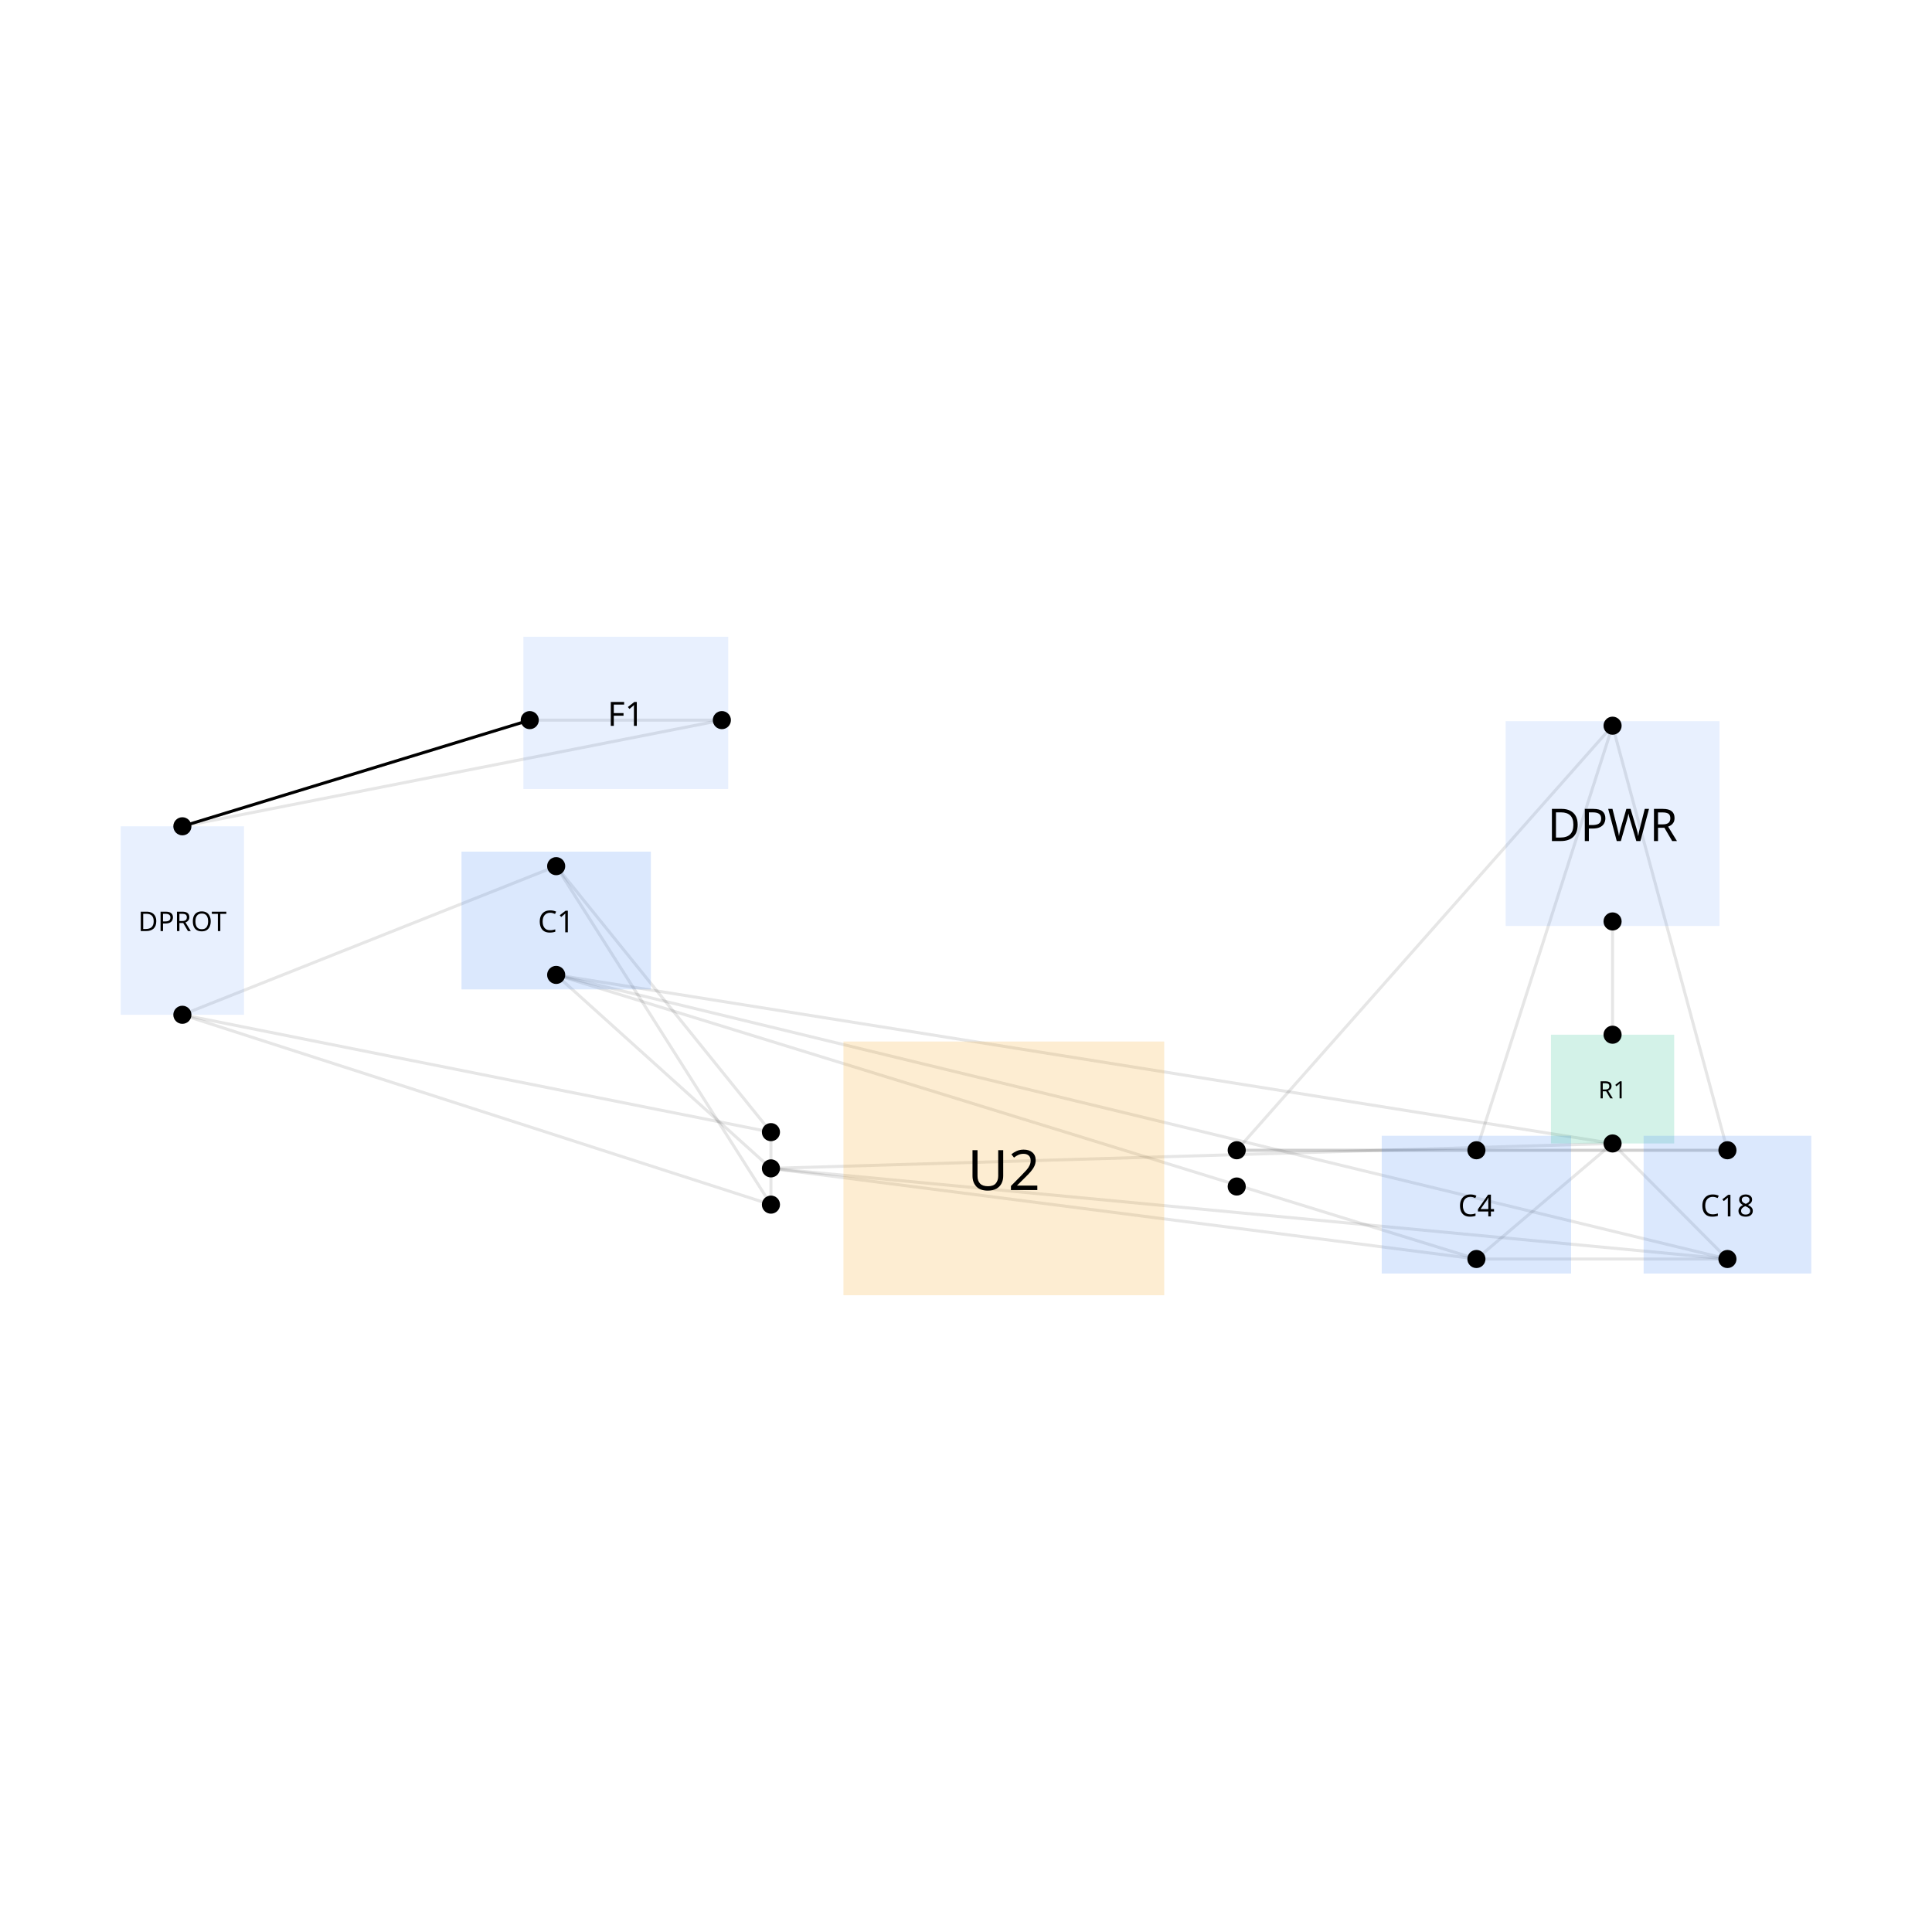
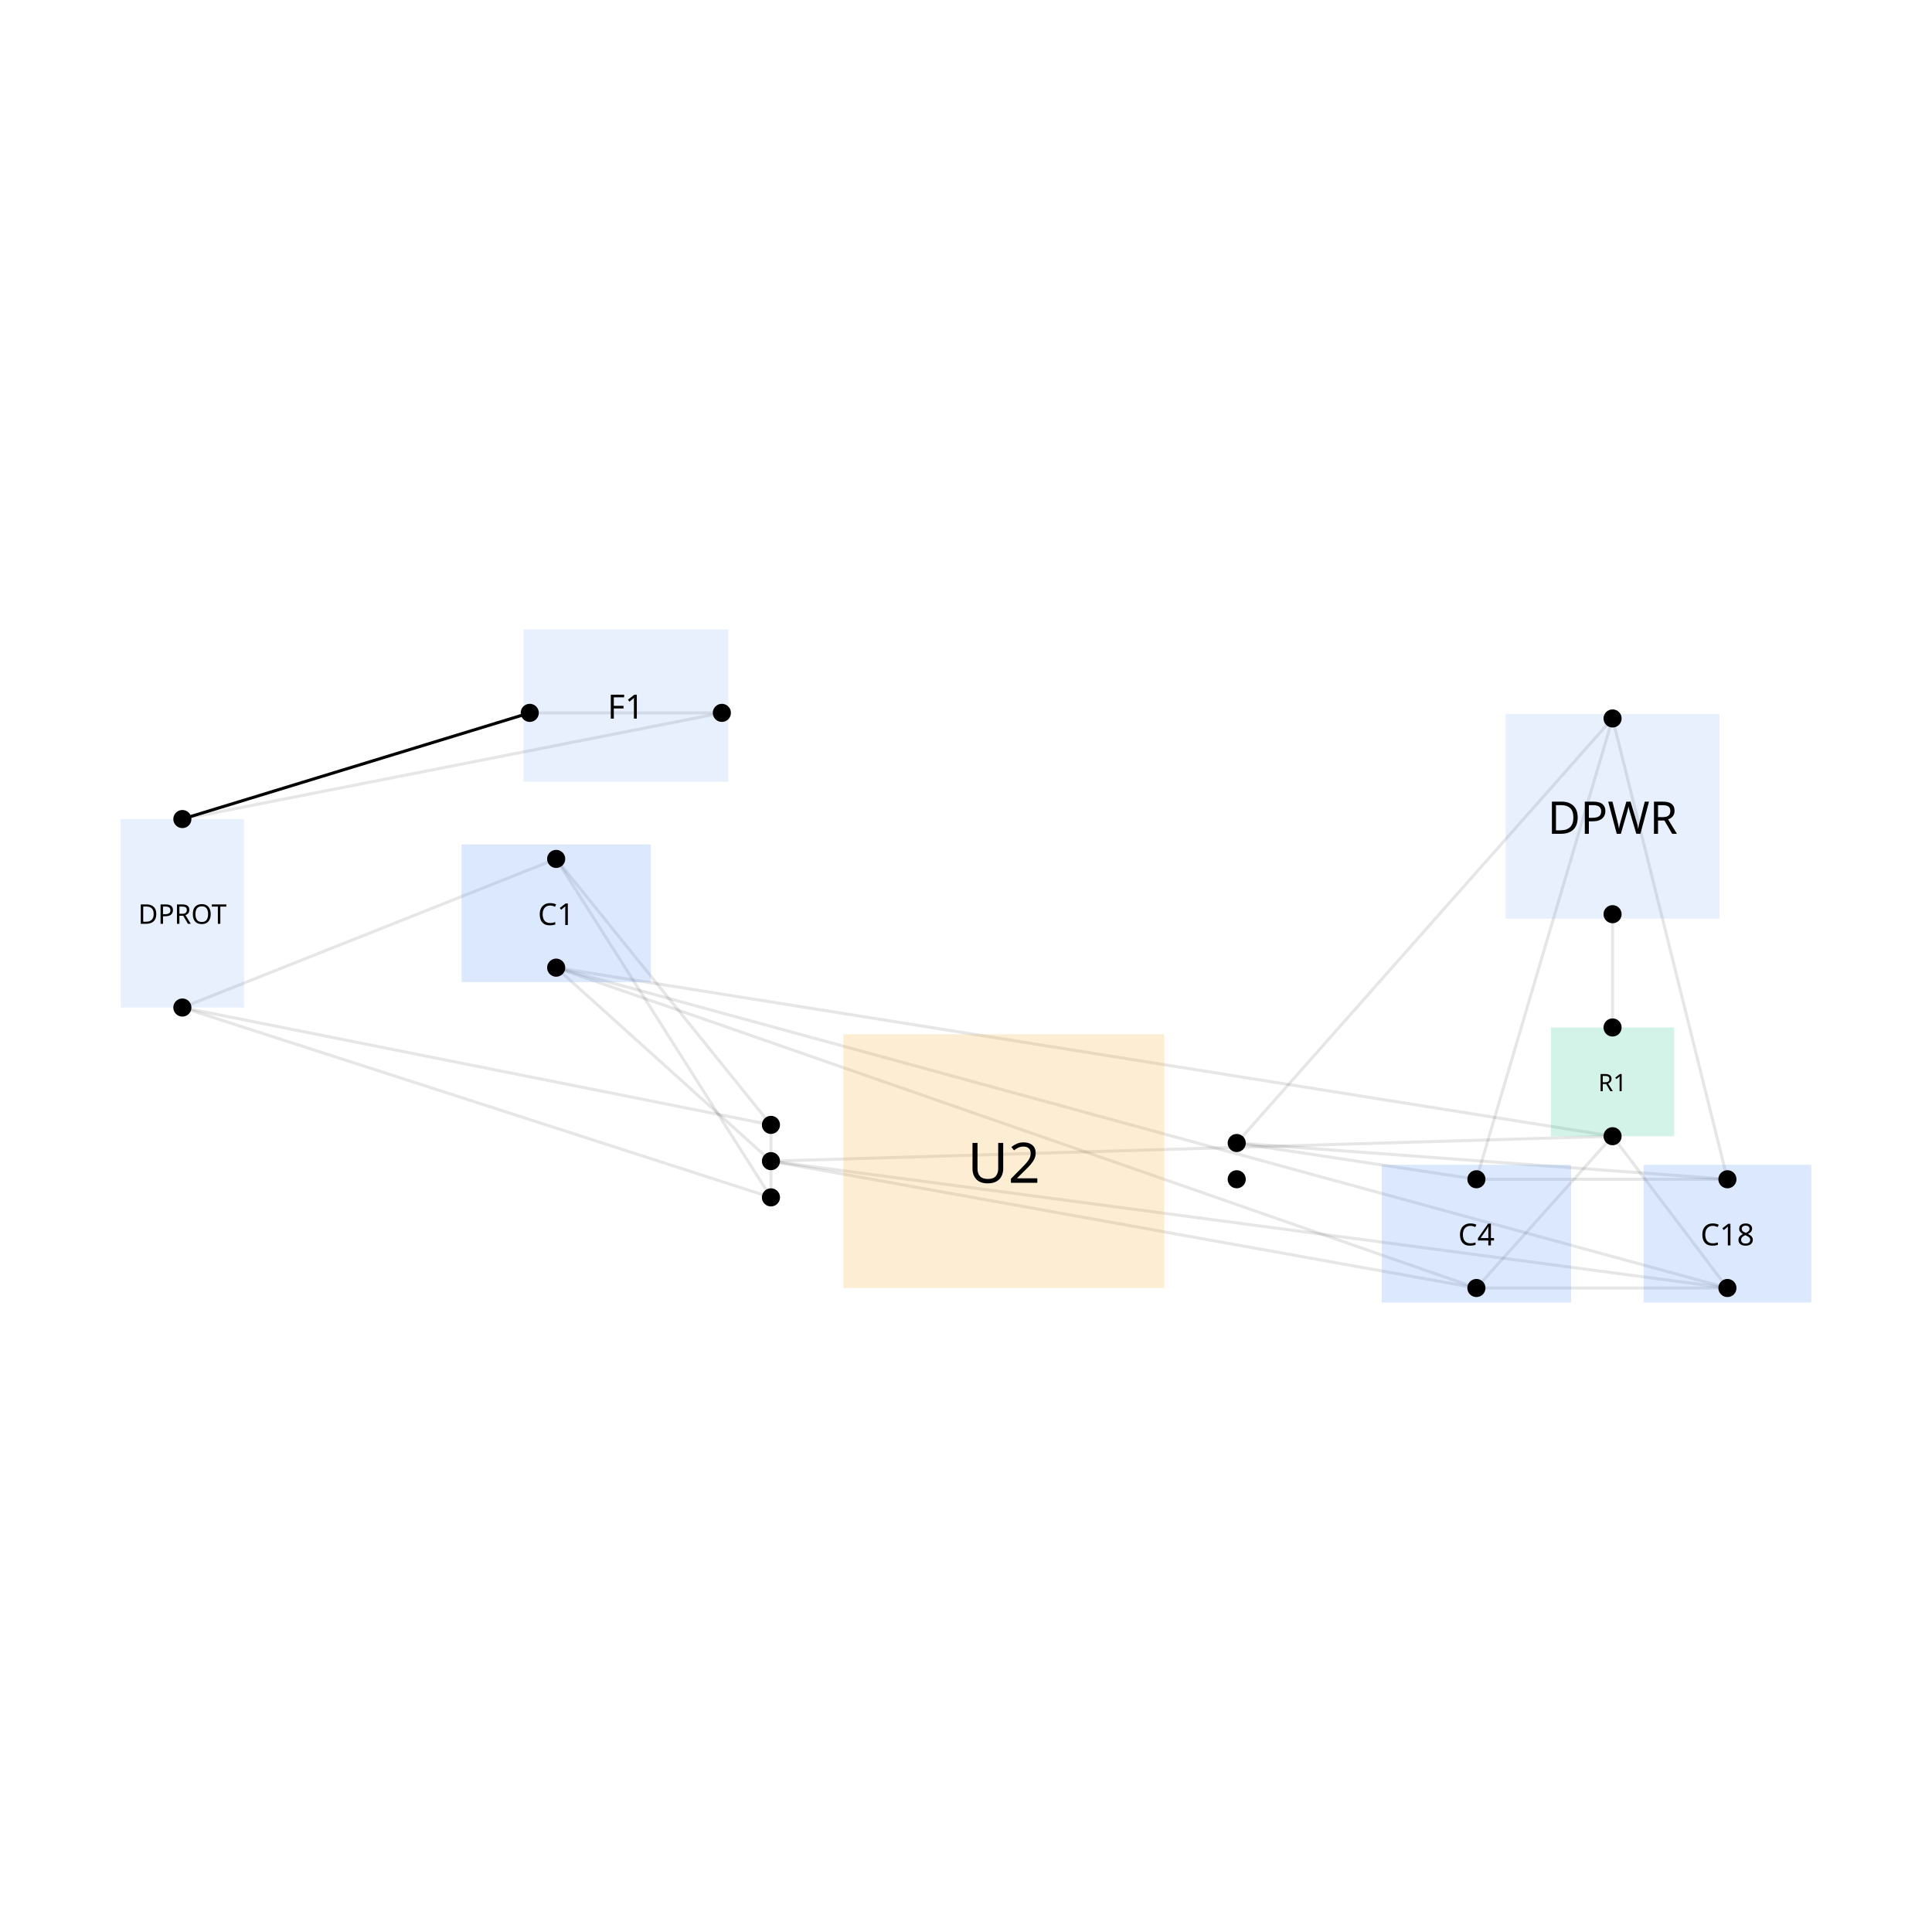
<svg xmlns="http://www.w3.org/2000/svg" width="640" height="640" viewBox="0 0 640 640">
  <rect width="100%" height="100%" fill="white" />
  <g>
-     <polyline data-points="-4.532499999999999,1.8875000000000002 -1.5558333333333325,2.473333333333333" data-type="line" data-label="" points="60.413,273.721 239.124,238.549" fill="none" stroke="rgba(0,0,0,0.1)" stroke-width="1px" />
+     <polyline data-points="-4.532499999999999,1.8875000000000002 -1.5558333333333325,2.473333333333333" data-type="line" data-label="" points="60.413,271.32 239.124,236.148" fill="none" stroke="rgba(0,0,0,0.1)" stroke-width="1px" />
  </g>
  <g>
-     <polyline data-points="-4.532499999999999,1.8875000000000002 -2.615833333333333,2.473333333333333" data-type="line" data-label="" points="60.413,273.721 175.485,238.549" fill="none" stroke="rgba(0,0,0,0.1)" stroke-width="1px" />
+     <polyline data-points="-4.532499999999999,1.8875000000000002 -2.615833333333333,2.473333333333333" data-type="line" data-label="" points="60.413,271.32 175.485,236.148" fill="none" stroke="rgba(0,0,0,0.1)" stroke-width="1px" />
  </g>
  <g>
-     <polyline data-points="-1.5558333333333325,2.473333333333333 -2.615833333333333,2.473333333333333" data-type="line" data-label="" points="239.124,238.549 175.485,238.549" fill="none" stroke="rgba(0,0,0,0.1)" stroke-width="1px" />
+     <polyline data-points="-1.5558333333333325,2.473333333333333 -2.615833333333333,2.473333333333333" data-type="line" data-label="" points="239.124,236.148 175.485,236.148" fill="none" stroke="rgba(0,0,0,0.1)" stroke-width="1px" />
  </g>
  <g>
-     <polyline data-points="-4.532499999999999,0.8475000000000001 -1.2850000000000001,0.2" data-type="line" data-label="" points="60.413,336.16 255.385,375.034" fill="none" stroke="rgba(0,0,0,0.1)" stroke-width="1px" />
+     <polyline data-points="-4.532499999999999,0.8475000000000001 -1.2850000000000001,0.2" data-type="line" data-label="" points="60.413,333.759 255.385,372.633" fill="none" stroke="rgba(0,0,0,0.1)" stroke-width="1px" />
  </g>
  <g>
-     <polyline data-points="-4.532499999999999,0.8475000000000001 -1.2850000000000001,-0.2" data-type="line" data-label="" points="60.413,336.16 255.385,399.049" fill="none" stroke="rgba(0,0,0,0.1)" stroke-width="1px" />
+     <polyline data-points="-4.532499999999999,0.8475000000000001 -1.2850000000000001,-0.2" data-type="line" data-label="" points="60.413,333.759 255.385,396.648" fill="none" stroke="rgba(0,0,0,0.1)" stroke-width="1px" />
  </g>
  <g>
-     <polyline data-points="-4.532499999999999,0.8475000000000001 -2.469999999999999,1.6675000000000002" data-type="line" data-label="" points="60.413,336.16 184.24,286.929" fill="none" stroke="rgba(0,0,0,0.1)" stroke-width="1px" />
+     <polyline data-points="-4.532499999999999,0.8475000000000001 -2.469999999999999,1.6675000000000002" data-type="line" data-label="" points="60.413,333.759 184.24,284.528" fill="none" stroke="rgba(0,0,0,0.1)" stroke-width="1px" />
  </g>
  <g>
-     <polyline data-points="-1.2850000000000001,0.2 -1.2850000000000001,-0.2" data-type="line" data-label="" points="255.385,375.034 255.385,399.049" fill="none" stroke="rgba(0,0,0,0.1)" stroke-width="1px" />
+     <polyline data-points="-1.2850000000000001,0.2 -1.2850000000000001,-0.2" data-type="line" data-label="" points="255.385,372.633 255.385,396.648" fill="none" stroke="rgba(0,0,0,0.1)" stroke-width="1px" />
  </g>
  <g>
-     <polyline data-points="-1.2850000000000001,0.2 -2.469999999999999,1.6675000000000002" data-type="line" data-label="" points="255.385,375.034 184.24,286.929" fill="none" stroke="rgba(0,0,0,0.1)" stroke-width="1px" />
+     <polyline data-points="-1.2850000000000001,0.2 -2.469999999999999,1.6675000000000002" data-type="line" data-label="" points="255.385,372.633 184.24,284.528" fill="none" stroke="rgba(0,0,0,0.1)" stroke-width="1px" />
  </g>
  <g>
-     <polyline data-points="-1.2850000000000001,-0.2 -2.469999999999999,1.6675000000000002" data-type="line" data-label="" points="255.385,399.049 184.24,286.929" fill="none" stroke="rgba(0,0,0,0.1)" stroke-width="1px" />
+     <polyline data-points="-1.2850000000000001,-0.2 -2.469999999999999,1.6675000000000002" data-type="line" data-label="" points="255.385,396.648 184.24,284.528" fill="none" stroke="rgba(0,0,0,0.1)" stroke-width="1px" />
  </g>
  <g>
-     <polyline data-points="-1.2850000000000001,0 -2.469999999999999,1.0675000000000001" data-type="line" data-label="" points="255.385,387.042 184.24,322.952" fill="none" stroke="rgba(0,0,0,0.1)" stroke-width="1px" />
+     <polyline data-points="-1.2850000000000001,0 -2.469999999999999,1.0675000000000001" data-type="line" data-label="" points="255.385,384.64 184.24,320.55" fill="none" stroke="rgba(0,0,0,0.1)" stroke-width="1px" />
  </g>
  <g>
-     <polyline data-points="-1.2850000000000001,0 2.6075,-0.4999999999999997" data-type="line" data-label="" points="255.385,387.042 489.081,417.061" fill="none" stroke="rgba(0,0,0,0.1)" stroke-width="1px" />
+     <polyline data-points="-1.2850000000000001,0 2.6075,-0.7" data-type="line" data-label="" points="255.385,384.64 489.081,426.667" fill="none" stroke="rgba(0,0,0,0.1)" stroke-width="1px" />
  </g>
  <g>
-     <polyline data-points="-1.2850000000000001,0 3.35875,0.13749999999999934" data-type="line" data-label="" points="255.385,387.042 534.184,378.787" fill="none" stroke="rgba(0,0,0,0.1)" stroke-width="1px" />
+     <polyline data-points="-1.2850000000000001,0 3.35875,0.13749999999999934" data-type="line" data-label="" points="255.385,384.64 534.184,376.385" fill="none" stroke="rgba(0,0,0,0.1)" stroke-width="1px" />
  </g>
  <g>
-     <polyline data-points="-1.2850000000000001,0 3.9924999999999997,-0.4999999999999997" data-type="line" data-label="" points="255.385,387.042 572.233,417.061" fill="none" stroke="rgba(0,0,0,0.1)" stroke-width="1px" />
+     <polyline data-points="-1.2850000000000001,0 3.9924999999999997,-0.7" data-type="line" data-label="" points="255.385,384.64 572.233,426.667" fill="none" stroke="rgba(0,0,0,0.1)" stroke-width="1px" />
  </g>
  <g>
-     <polyline data-points="-2.469999999999999,1.0675000000000001 2.6075,-0.4999999999999997" data-type="line" data-label="" points="184.24,322.952 489.081,417.061" fill="none" stroke="rgba(0,0,0,0.1)" stroke-width="1px" />
+     <polyline data-points="-2.469999999999999,1.0675000000000001 2.6075,-0.7" data-type="line" data-label="" points="184.24,320.55 489.081,426.667" fill="none" stroke="rgba(0,0,0,0.1)" stroke-width="1px" />
  </g>
  <g>
-     <polyline data-points="-2.469999999999999,1.0675000000000001 3.35875,0.13749999999999934" data-type="line" data-label="" points="184.24,322.952 534.184,378.787" fill="none" stroke="rgba(0,0,0,0.1)" stroke-width="1px" />
+     <polyline data-points="-2.469999999999999,1.0675000000000001 3.35875,0.13749999999999934" data-type="line" data-label="" points="184.24,320.55 534.184,376.385" fill="none" stroke="rgba(0,0,0,0.1)" stroke-width="1px" />
  </g>
  <g>
-     <polyline data-points="-2.469999999999999,1.0675000000000001 3.9924999999999997,-0.4999999999999997" data-type="line" data-label="" points="184.24,322.952 572.233,417.061" fill="none" stroke="rgba(0,0,0,0.1)" stroke-width="1px" />
+     <polyline data-points="-2.469999999999999,1.0675000000000001 3.9924999999999997,-0.7" data-type="line" data-label="" points="184.24,320.55 572.233,426.667" fill="none" stroke="rgba(0,0,0,0.1)" stroke-width="1px" />
  </g>
  <g>
-     <polyline data-points="2.6075,-0.4999999999999997 3.35875,0.13749999999999934" data-type="line" data-label="" points="489.081,417.061 534.184,378.787" fill="none" stroke="rgba(0,0,0,0.1)" stroke-width="1px" />
+     <polyline data-points="2.6075,-0.7 3.35875,0.13749999999999934" data-type="line" data-label="" points="489.081,426.667 534.184,376.385" fill="none" stroke="rgba(0,0,0,0.1)" stroke-width="1px" />
  </g>
  <g>
-     <polyline data-points="2.6075,-0.4999999999999997 3.9924999999999997,-0.4999999999999997" data-type="line" data-label="" points="489.081,417.061 572.233,417.061" fill="none" stroke="rgba(0,0,0,0.1)" stroke-width="1px" />
+     <polyline data-points="2.6075,-0.7 3.9924999999999997,-0.7" data-type="line" data-label="" points="489.081,426.667 572.233,426.667" fill="none" stroke="rgba(0,0,0,0.1)" stroke-width="1px" />
  </g>
  <g>
-     <polyline data-points="3.35875,0.13749999999999934 3.9924999999999997,-0.4999999999999997" data-type="line" data-label="" points="534.184,378.787 572.233,417.061" fill="none" stroke="rgba(0,0,0,0.1)" stroke-width="1px" />
+     <polyline data-points="3.35875,0.13749999999999934 3.9924999999999997,-0.7" data-type="line" data-label="" points="534.184,376.385 572.233,426.667" fill="none" stroke="rgba(0,0,0,0.1)" stroke-width="1px" />
  </g>
  <g>
-     <polyline data-points="1.2850000000000001,0.1 2.6075,0.10000000000000026" data-type="line" data-label="" points="409.681,381.038 489.081,381.038" fill="none" stroke="rgba(0,0,0,0.1)" stroke-width="1px" />
+     <polyline data-points="1.2850000000000001,0.1 2.6075,-0.09999999999999992" data-type="line" data-label="" points="409.681,378.637 489.081,390.644" fill="none" stroke="rgba(0,0,0,0.1)" stroke-width="1px" />
  </g>
  <g>
-     <polyline data-points="1.2850000000000001,0.1 3.35875,2.4424999999999994" data-type="line" data-label="" points="409.681,381.038 534.184,240.4" fill="none" stroke="rgba(0,0,0,0.1)" stroke-width="1px" />
+     <polyline data-points="1.2850000000000001,0.1 3.35875,2.4424999999999994" data-type="line" data-label="" points="409.681,378.637 534.184,237.999" fill="none" stroke="rgba(0,0,0,0.1)" stroke-width="1px" />
  </g>
  <g>
-     <polyline data-points="1.2850000000000001,0.1 3.9924999999999997,0.10000000000000026" data-type="line" data-label="" points="409.681,381.038 572.233,381.038" fill="none" stroke="rgba(0,0,0,0.1)" stroke-width="1px" />
+     <polyline data-points="1.2850000000000001,0.1 3.9924999999999997,-0.09999999999999992" data-type="line" data-label="" points="409.681,378.637 572.233,390.644" fill="none" stroke="rgba(0,0,0,0.1)" stroke-width="1px" />
  </g>
  <g>
-     <polyline data-points="2.6075,0.10000000000000026 3.35875,2.4424999999999994" data-type="line" data-label="" points="489.081,381.038 534.184,240.4" fill="none" stroke="rgba(0,0,0,0.1)" stroke-width="1px" />
+     <polyline data-points="2.6075,-0.09999999999999992 3.35875,2.4424999999999994" data-type="line" data-label="" points="489.081,390.644 534.184,237.999" fill="none" stroke="rgba(0,0,0,0.1)" stroke-width="1px" />
  </g>
  <g>
-     <polyline data-points="2.6075,0.10000000000000026 3.9924999999999997,0.10000000000000026" data-type="line" data-label="" points="489.081,381.038 572.233,381.038" fill="none" stroke="rgba(0,0,0,0.1)" stroke-width="1px" />
+     <polyline data-points="2.6075,-0.09999999999999992 3.9924999999999997,-0.09999999999999992" data-type="line" data-label="" points="489.081,390.644 572.233,390.644" fill="none" stroke="rgba(0,0,0,0.1)" stroke-width="1px" />
  </g>
  <g>
-     <polyline data-points="3.35875,2.4424999999999994 3.9924999999999997,0.10000000000000026" data-type="line" data-label="" points="534.184,240.4 572.233,381.038" fill="none" stroke="rgba(0,0,0,0.1)" stroke-width="1px" />
+     <polyline data-points="3.35875,2.4424999999999994 3.9924999999999997,-0.09999999999999992" data-type="line" data-label="" points="534.184,237.999 572.233,390.644" fill="none" stroke="rgba(0,0,0,0.1)" stroke-width="1px" />
  </g>
  <g>
-     <polyline data-points="3.35875,1.3624999999999994 3.35875,0.7374999999999994" data-type="line" data-label="" points="534.184,305.241 534.184,342.764" fill="none" stroke="rgba(0,0,0,0.1)" stroke-width="1px" />
+     <polyline data-points="3.35875,1.3624999999999994 3.35875,0.7374999999999994" data-type="line" data-label="" points="534.184,302.839 534.184,340.363" fill="none" stroke="rgba(0,0,0,0.1)" stroke-width="1px" />
  </g>
  <g>
-     <polyline data-points="-2.615833333333333,2.473333333333333 -4.532499999999999,1.8875000000000002" data-type="line" data-label="" points="175.485,238.549 60.413,273.721" fill="none" stroke="black" stroke-width="1px" />
+     <polyline data-points="-2.615833333333333,2.473333333333333 -4.532499999999999,1.8875000000000002" data-type="line" data-label="" points="175.485,236.148 60.413,271.32" fill="none" stroke="black" stroke-width="1px" />
  </g>
  <g>
-     <rect data-type="rect" data-label="DPROT" data-x="-4.532499999999999" data-y="1.3675000000000002" x="40" y="273.721" width="40.826" height="62.439" fill="rgba(59, 130, 246, 0.12)" stroke="none" stroke-width="0.017" />
+     <rect data-type="rect" data-label="DPROT" data-x="-4.532499999999999" data-y="1.3675000000000002" x="40" y="271.32" width="40.826" height="62.439" fill="rgba(59, 130, 246, 0.12)" stroke="none" stroke-width="0.017" />
  </g>
  <g>
-     <rect data-type="rect" data-label="F1" data-x="-2.0858333333333325" data-y="2.513333333333333" x="173.383" y="210.932" width="67.842" height="50.432" fill="rgba(59, 130, 246, 0.12)" stroke="none" stroke-width="0.017" />
+     <rect data-type="rect" data-label="F1" data-x="-2.0858333333333325" data-y="2.513333333333333" x="173.383" y="208.53" width="67.842" height="50.432" fill="rgba(59, 130, 246, 0.12)" stroke="none" stroke-width="0.017" />
  </g>
  <g>
-     <rect data-type="rect" data-label="U2" data-x="0" data-y="0" x="279.4" y="345.016" width="106.266" height="84.053" fill="rgba(245, 158, 11, 0.18)" stroke="none" stroke-width="0.017" />
+     <rect data-type="rect" data-label="U2" data-x="0" data-y="0" x="279.4" y="342.614" width="106.266" height="84.053" fill="rgba(245, 158, 11, 0.18)" stroke="none" stroke-width="0.017" />
  </g>
  <g>
-     <rect data-type="rect" data-label="C1" data-x="-2.469999999999999" data-y="1.3675000000000002" x="152.871" y="282.126" width="62.739" height="45.629" fill="rgba(59, 130, 246, 0.18)" stroke="none" stroke-width="0.017" />
+     <rect data-type="rect" data-label="C1" data-x="-2.469999999999999" data-y="1.3675000000000002" x="152.871" y="279.725" width="62.739" height="45.629" fill="rgba(59, 130, 246, 0.18)" stroke="none" stroke-width="0.017" />
  </g>
  <g>
-     <rect data-type="rect" data-label="C4" data-x="2.6075" data-y="-0.19999999999999973" x="457.711" y="376.235" width="62.739" height="45.629" fill="rgba(59, 130, 246, 0.18)" stroke="none" stroke-width="0.017" />
+     <rect data-type="rect" data-label="C4" data-x="2.6075" data-y="-0.3999999999999999" x="457.711" y="385.841" width="62.739" height="45.629" fill="rgba(59, 130, 246, 0.18)" stroke="none" stroke-width="0.017" />
  </g>
  <g>
-     <rect data-type="rect" data-label="DPWR" data-x="3.35875" data-y="1.9024999999999994" x="498.762" y="238.899" width="70.844" height="67.842" fill="rgba(59, 130, 246, 0.12)" stroke="none" stroke-width="0.017" />
+     <rect data-type="rect" data-label="DPWR" data-x="3.35875" data-y="1.9024999999999994" x="498.762" y="236.498" width="70.844" height="67.842" fill="rgba(59, 130, 246, 0.12)" stroke="none" stroke-width="0.017" />
  </g>
  <g>
-     <rect data-type="rect" data-label="R1" data-x="3.35875" data-y="0.43749999999999933" x="513.771" y="342.764" width="40.826" height="36.023" fill="rgba(16, 185, 129, 0.18)" stroke="none" stroke-width="0.017" />
+     <rect data-type="rect" data-label="R1" data-x="3.35875" data-y="0.43749999999999933" x="513.771" y="340.363" width="40.826" height="36.023" fill="rgba(16, 185, 129, 0.18)" stroke="none" stroke-width="0.017" />
  </g>
  <g>
-     <rect data-type="rect" data-label="C18" data-x="3.9924999999999997" data-y="-0.19999999999999973" x="544.465" y="376.235" width="55.535" height="45.629" fill="rgba(59, 130, 246, 0.18)" stroke="none" stroke-width="0.017" />
+     <rect data-type="rect" data-label="C18" data-x="3.9924999999999997" data-y="-0.3999999999999999" x="544.465" y="385.841" width="55.535" height="45.629" fill="rgba(59, 130, 246, 0.18)" stroke="none" stroke-width="0.017" />
  </g>
-   <text data-type="text" data-label="DPROT" data-x="-4.532499999999999" data-y="1.3675000000000002" x="60.413" y="304.941" fill="black" font-size="8.982" font-family="sans-serif" text-anchor="middle" dominant-baseline="central">DPROT</text>
-   <text data-type="text" data-label="F1" data-x="-2.0858333333333325" data-y="2.513333333333333" x="207.305" y="236.148" fill="black" font-size="11.095" font-family="sans-serif" text-anchor="middle" dominant-baseline="central">F1</text>
-   <text data-type="text" data-label="U2" data-x="0" data-y="0" x="332.533" y="387.042" fill="black" font-size="18.492" font-family="sans-serif" text-anchor="middle" dominant-baseline="central">U2</text>
-   <text data-type="text" data-label="C1" data-x="-2.469999999999999" data-y="1.3675000000000002" x="184.24" y="304.941" fill="black" font-size="10.038" font-family="sans-serif" text-anchor="middle" dominant-baseline="central">C1</text>
-   <text data-type="text" data-label="C4" data-x="2.6075" data-y="-0.19999999999999973" x="489.081" y="399.049" fill="black" font-size="10.038" font-family="sans-serif" text-anchor="middle" dominant-baseline="central">C4</text>
-   <text data-type="text" data-label="DPWR" data-x="3.35875" data-y="1.9024999999999994" x="534.184" y="272.821" fill="black" font-size="14.925" font-family="sans-serif" text-anchor="middle" dominant-baseline="central">DPWR</text>
-   <text data-type="text" data-label="R1" data-x="3.35875" data-y="0.43749999999999933" x="534.184" y="360.775" fill="black" font-size="7.925" font-family="sans-serif" text-anchor="middle" dominant-baseline="central">R1</text>
-   <text data-type="text" data-label="C18" data-x="3.9924999999999997" data-y="-0.19999999999999973" x="572.233" y="399.049" fill="black" font-size="10.038" font-family="sans-serif" text-anchor="middle" dominant-baseline="central">C18</text>
+   <text data-type="text" data-label="DPROT" data-x="-4.532499999999999" data-y="1.3675000000000002" x="60.413" y="302.539" fill="black" font-size="8.982" font-family="sans-serif" text-anchor="middle" dominant-baseline="central">DPROT</text>
+   <text data-type="text" data-label="F1" data-x="-2.0858333333333325" data-y="2.513333333333333" x="207.305" y="233.746" fill="black" font-size="11.095" font-family="sans-serif" text-anchor="middle" dominant-baseline="central">F1</text>
+   <text data-type="text" data-label="U2" data-x="0" data-y="0" x="332.533" y="384.64" fill="black" font-size="18.492" font-family="sans-serif" text-anchor="middle" dominant-baseline="central">U2</text>
+   <text data-type="text" data-label="C1" data-x="-2.469999999999999" data-y="1.3675000000000002" x="184.24" y="302.539" fill="black" font-size="10.038" font-family="sans-serif" text-anchor="middle" dominant-baseline="central">C1</text>
+   <text data-type="text" data-label="C4" data-x="2.6075" data-y="-0.3999999999999999" x="489.081" y="408.655" fill="black" font-size="10.038" font-family="sans-serif" text-anchor="middle" dominant-baseline="central">C4</text>
+   <text data-type="text" data-label="DPWR" data-x="3.35875" data-y="1.9024999999999994" x="534.184" y="270.419" fill="black" font-size="14.925" font-family="sans-serif" text-anchor="middle" dominant-baseline="central">DPWR</text>
+   <text data-type="text" data-label="R1" data-x="3.35875" data-y="0.43749999999999933" x="534.184" y="358.374" fill="black" font-size="7.925" font-family="sans-serif" text-anchor="middle" dominant-baseline="central">R1</text>
+   <text data-type="text" data-label="C18" data-x="3.9924999999999997" data-y="-0.3999999999999999" x="572.233" y="408.655" fill="black" font-size="10.038" font-family="sans-serif" text-anchor="middle" dominant-baseline="central">C18</text>
  <g>
-     <circle data-type="point" data-label="DPROT.1 (unnamedsubcircuitsubcircuit_source_group_0_connectivity_net0)" data-x="-4.532499999999999" data-y="1.8875000000000002" cx="60.413" cy="273.721" r="3" fill="black" />
+     <circle data-type="point" data-label="DPROT.1 (unnamedsubcircuitsubcircuit_source_group_0_connectivity_net0)" data-x="-4.532499999999999" data-y="1.8875000000000002" cx="60.413" cy="271.32" r="3" fill="black" />
  </g>
  <g>
-     <circle data-type="point" data-label="DPROT.2 (unnamedsubcircuitsubcircuit_source_group_0_connectivity_net1)" data-x="-4.532499999999999" data-y="0.8475000000000001" cx="60.413" cy="336.16" r="3" fill="black" />
+     <circle data-type="point" data-label="DPROT.2 (unnamedsubcircuitsubcircuit_source_group_0_connectivity_net1)" data-x="-4.532499999999999" data-y="0.8475000000000001" cx="60.413" cy="333.759" r="3" fill="black" />
  </g>
  <g>
-     <circle data-type="point" data-label="F1.1 (unnamedsubcircuitsubcircuit_source_group_0_connectivity_net0)" data-x="-1.5558333333333325" data-y="2.473333333333333" cx="239.124" cy="238.549" r="3" fill="black" />
+     <circle data-type="point" data-label="F1.1 (unnamedsubcircuitsubcircuit_source_group_0_connectivity_net0)" data-x="-1.5558333333333325" data-y="2.473333333333333" cx="239.124" cy="236.148" r="3" fill="black" />
  </g>
  <g>
-     <circle data-type="point" data-label="F1.2 (unnamedsubcircuitsubcircuit_source_group_0_connectivity_net0)" data-x="-2.615833333333333" data-y="2.473333333333333" cx="175.485" cy="238.549" r="3" fill="black" />
+     <circle data-type="point" data-label="F1.2 (unnamedsubcircuitsubcircuit_source_group_0_connectivity_net0)" data-x="-2.615833333333333" data-y="2.473333333333333" cx="175.485" cy="236.148" r="3" fill="black" />
  </g>
  <g>
-     <circle data-type="point" data-label="U2.1 (unnamedsubcircuitsubcircuit_source_group_0_connectivity_net1)" data-x="-1.2850000000000001" data-y="0.2" cx="255.385" cy="375.034" r="3" fill="black" />
+     <circle data-type="point" data-label="U2.1 (unnamedsubcircuitsubcircuit_source_group_0_connectivity_net1)" data-x="-1.2850000000000001" data-y="0.2" cx="255.385" cy="372.633" r="3" fill="black" />
  </g>
  <g>
-     <circle data-type="point" data-label="U2.2 (unnamedsubcircuitsubcircuit_source_group_0_connectivity_net3)" data-x="-1.2850000000000001" data-y="0" cx="255.385" cy="387.042" r="3" fill="black" />
+     <circle data-type="point" data-label="U2.2 (unnamedsubcircuitsubcircuit_source_group_0_connectivity_net3)" data-x="-1.2850000000000001" data-y="0" cx="255.385" cy="384.64" r="3" fill="black" />
  </g>
  <g>
-     <circle data-type="point" data-label="U2.3 (unnamedsubcircuitsubcircuit_source_group_0_connectivity_net1)" data-x="-1.2850000000000001" data-y="-0.2" cx="255.385" cy="399.049" r="3" fill="black" />
+     <circle data-type="point" data-label="U2.3 (unnamedsubcircuitsubcircuit_source_group_0_connectivity_net1)" data-x="-1.2850000000000001" data-y="-0.2" cx="255.385" cy="396.648" r="3" fill="black" />
  </g>
  <g>
-     <circle data-type="point" data-label="U2.4" data-x="1.2850000000000001" data-y="-0.1" cx="409.681" cy="393.046" r="3" fill="black" />
+     <circle data-type="point" data-label="U2.4" data-x="1.2850000000000001" data-y="-0.1" cx="409.681" cy="390.644" r="3" fill="black" />
  </g>
  <g>
-     <circle data-type="point" data-label="U2.5 (unnamedsubcircuitsubcircuit_source_group_0_connectivity_net2)" data-x="1.2850000000000001" data-y="0.1" cx="409.681" cy="381.038" r="3" fill="black" />
+     <circle data-type="point" data-label="U2.5 (unnamedsubcircuitsubcircuit_source_group_0_connectivity_net2)" data-x="1.2850000000000001" data-y="0.1" cx="409.681" cy="378.637" r="3" fill="black" />
  </g>
  <g>
-     <circle data-type="point" data-label="C1.1 (unnamedsubcircuitsubcircuit_source_group_0_connectivity_net1)" data-x="-2.469999999999999" data-y="1.6675000000000002" cx="184.24" cy="286.929" r="3" fill="black" />
+     <circle data-type="point" data-label="C1.1 (unnamedsubcircuitsubcircuit_source_group_0_connectivity_net1)" data-x="-2.469999999999999" data-y="1.6675000000000002" cx="184.24" cy="284.528" r="3" fill="black" />
  </g>
  <g>
-     <circle data-type="point" data-label="C1.2 (unnamedsubcircuitsubcircuit_source_group_0_connectivity_net3)" data-x="-2.469999999999999" data-y="1.0675000000000001" cx="184.24" cy="322.952" r="3" fill="black" />
+     <circle data-type="point" data-label="C1.2 (unnamedsubcircuitsubcircuit_source_group_0_connectivity_net3)" data-x="-2.469999999999999" data-y="1.0675000000000001" cx="184.24" cy="320.55" r="3" fill="black" />
  </g>
  <g>
-     <circle data-type="point" data-label="C4.1 (unnamedsubcircuitsubcircuit_source_group_0_connectivity_net2)" data-x="2.6075" data-y="0.10000000000000026" cx="489.081" cy="381.038" r="3" fill="black" />
+     <circle data-type="point" data-label="C4.1 (unnamedsubcircuitsubcircuit_source_group_0_connectivity_net2)" data-x="2.6075" data-y="-0.09999999999999992" cx="489.081" cy="390.644" r="3" fill="black" />
  </g>
  <g>
-     <circle data-type="point" data-label="C4.2 (unnamedsubcircuitsubcircuit_source_group_0_connectivity_net3)" data-x="2.6075" data-y="-0.4999999999999997" cx="489.081" cy="417.061" r="3" fill="black" />
+     <circle data-type="point" data-label="C4.2 (unnamedsubcircuitsubcircuit_source_group_0_connectivity_net3)" data-x="2.6075" data-y="-0.7" cx="489.081" cy="426.667" r="3" fill="black" />
  </g>
  <g>
-     <circle data-type="point" data-label="DPWR.1 (unnamedsubcircuitsubcircuit_source_group_0_connectivity_net2)" data-x="3.35875" data-y="2.4424999999999994" cx="534.184" cy="240.4" r="3" fill="black" />
+     <circle data-type="point" data-label="DPWR.1 (unnamedsubcircuitsubcircuit_source_group_0_connectivity_net2)" data-x="3.35875" data-y="2.4424999999999994" cx="534.184" cy="237.999" r="3" fill="black" />
  </g>
  <g>
-     <circle data-type="point" data-label="DPWR.2 (unnamedsubcircuitsubcircuit_source_group_0_connectivity_net4)" data-x="3.35875" data-y="1.3624999999999994" cx="534.184" cy="305.241" r="3" fill="black" />
+     <circle data-type="point" data-label="DPWR.2 (unnamedsubcircuitsubcircuit_source_group_0_connectivity_net4)" data-x="3.35875" data-y="1.3624999999999994" cx="534.184" cy="302.839" r="3" fill="black" />
  </g>
  <g>
-     <circle data-type="point" data-label="R1.1 (unnamedsubcircuitsubcircuit_source_group_0_connectivity_net4)" data-x="3.35875" data-y="0.7374999999999994" cx="534.184" cy="342.764" r="3" fill="black" />
+     <circle data-type="point" data-label="R1.1 (unnamedsubcircuitsubcircuit_source_group_0_connectivity_net4)" data-x="3.35875" data-y="0.7374999999999994" cx="534.184" cy="340.363" r="3" fill="black" />
  </g>
  <g>
-     <circle data-type="point" data-label="R1.2 (unnamedsubcircuitsubcircuit_source_group_0_connectivity_net3)" data-x="3.35875" data-y="0.13749999999999934" cx="534.184" cy="378.787" r="3" fill="black" />
+     <circle data-type="point" data-label="R1.2 (unnamedsubcircuitsubcircuit_source_group_0_connectivity_net3)" data-x="3.35875" data-y="0.13749999999999934" cx="534.184" cy="376.385" r="3" fill="black" />
  </g>
  <g>
-     <circle data-type="point" data-label="C18.1 (unnamedsubcircuitsubcircuit_source_group_0_connectivity_net2)" data-x="3.9924999999999997" data-y="0.10000000000000026" cx="572.233" cy="381.038" r="3" fill="black" />
+     <circle data-type="point" data-label="C18.1 (unnamedsubcircuitsubcircuit_source_group_0_connectivity_net2)" data-x="3.9924999999999997" data-y="-0.09999999999999992" cx="572.233" cy="390.644" r="3" fill="black" />
  </g>
  <g>
-     <circle data-type="point" data-label="C18.2 (unnamedsubcircuitsubcircuit_source_group_0_connectivity_net3)" data-x="3.9924999999999997" data-y="-0.4999999999999997" cx="572.233" cy="417.061" r="3" fill="black" />
+     <circle data-type="point" data-label="C18.2 (unnamedsubcircuitsubcircuit_source_group_0_connectivity_net3)" data-x="3.9924999999999997" data-y="-0.7" cx="572.233" cy="426.667" r="3" fill="black" />
  </g>
  <g id="crosshair" style="display: none">
    <line id="crosshair-h" y1="0" y2="640" stroke="#666" stroke-width="0.5" />
    <line id="crosshair-v" x1="0" x2="640" stroke="#666" stroke-width="0.5" />
    <text id="coordinates" font-family="monospace" font-size="12" fill="#666" />
  </g>
</svg>
